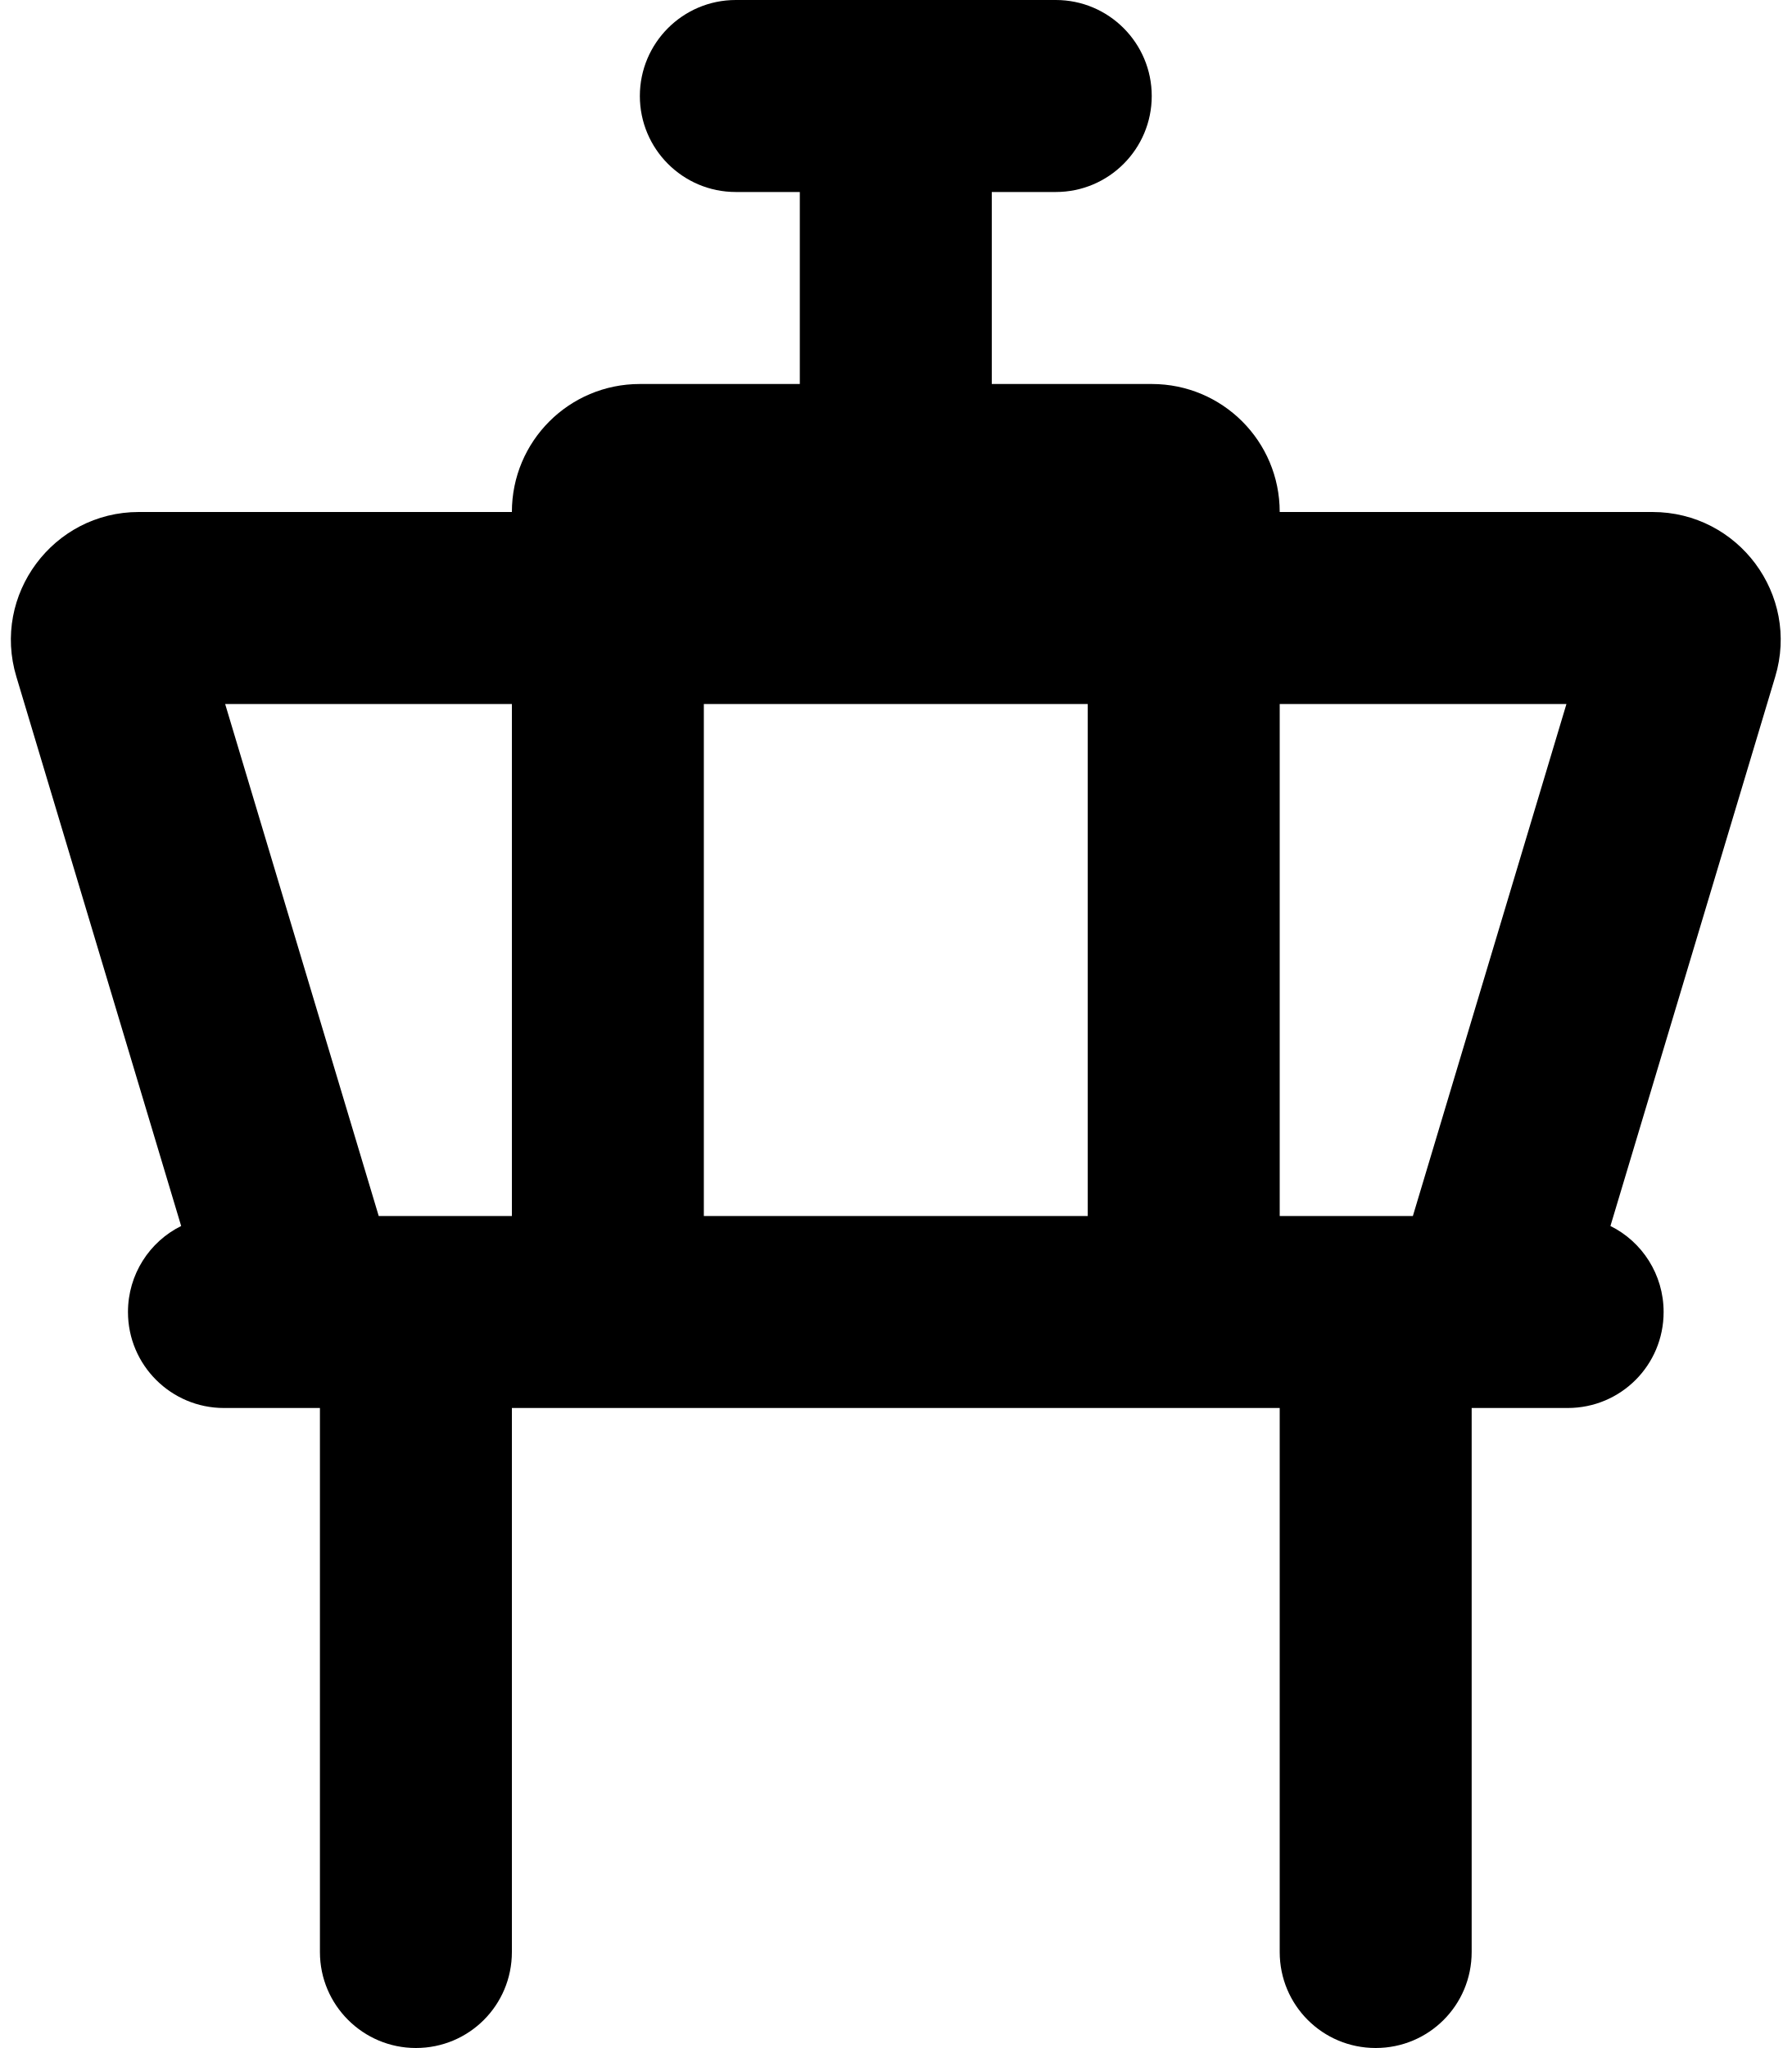
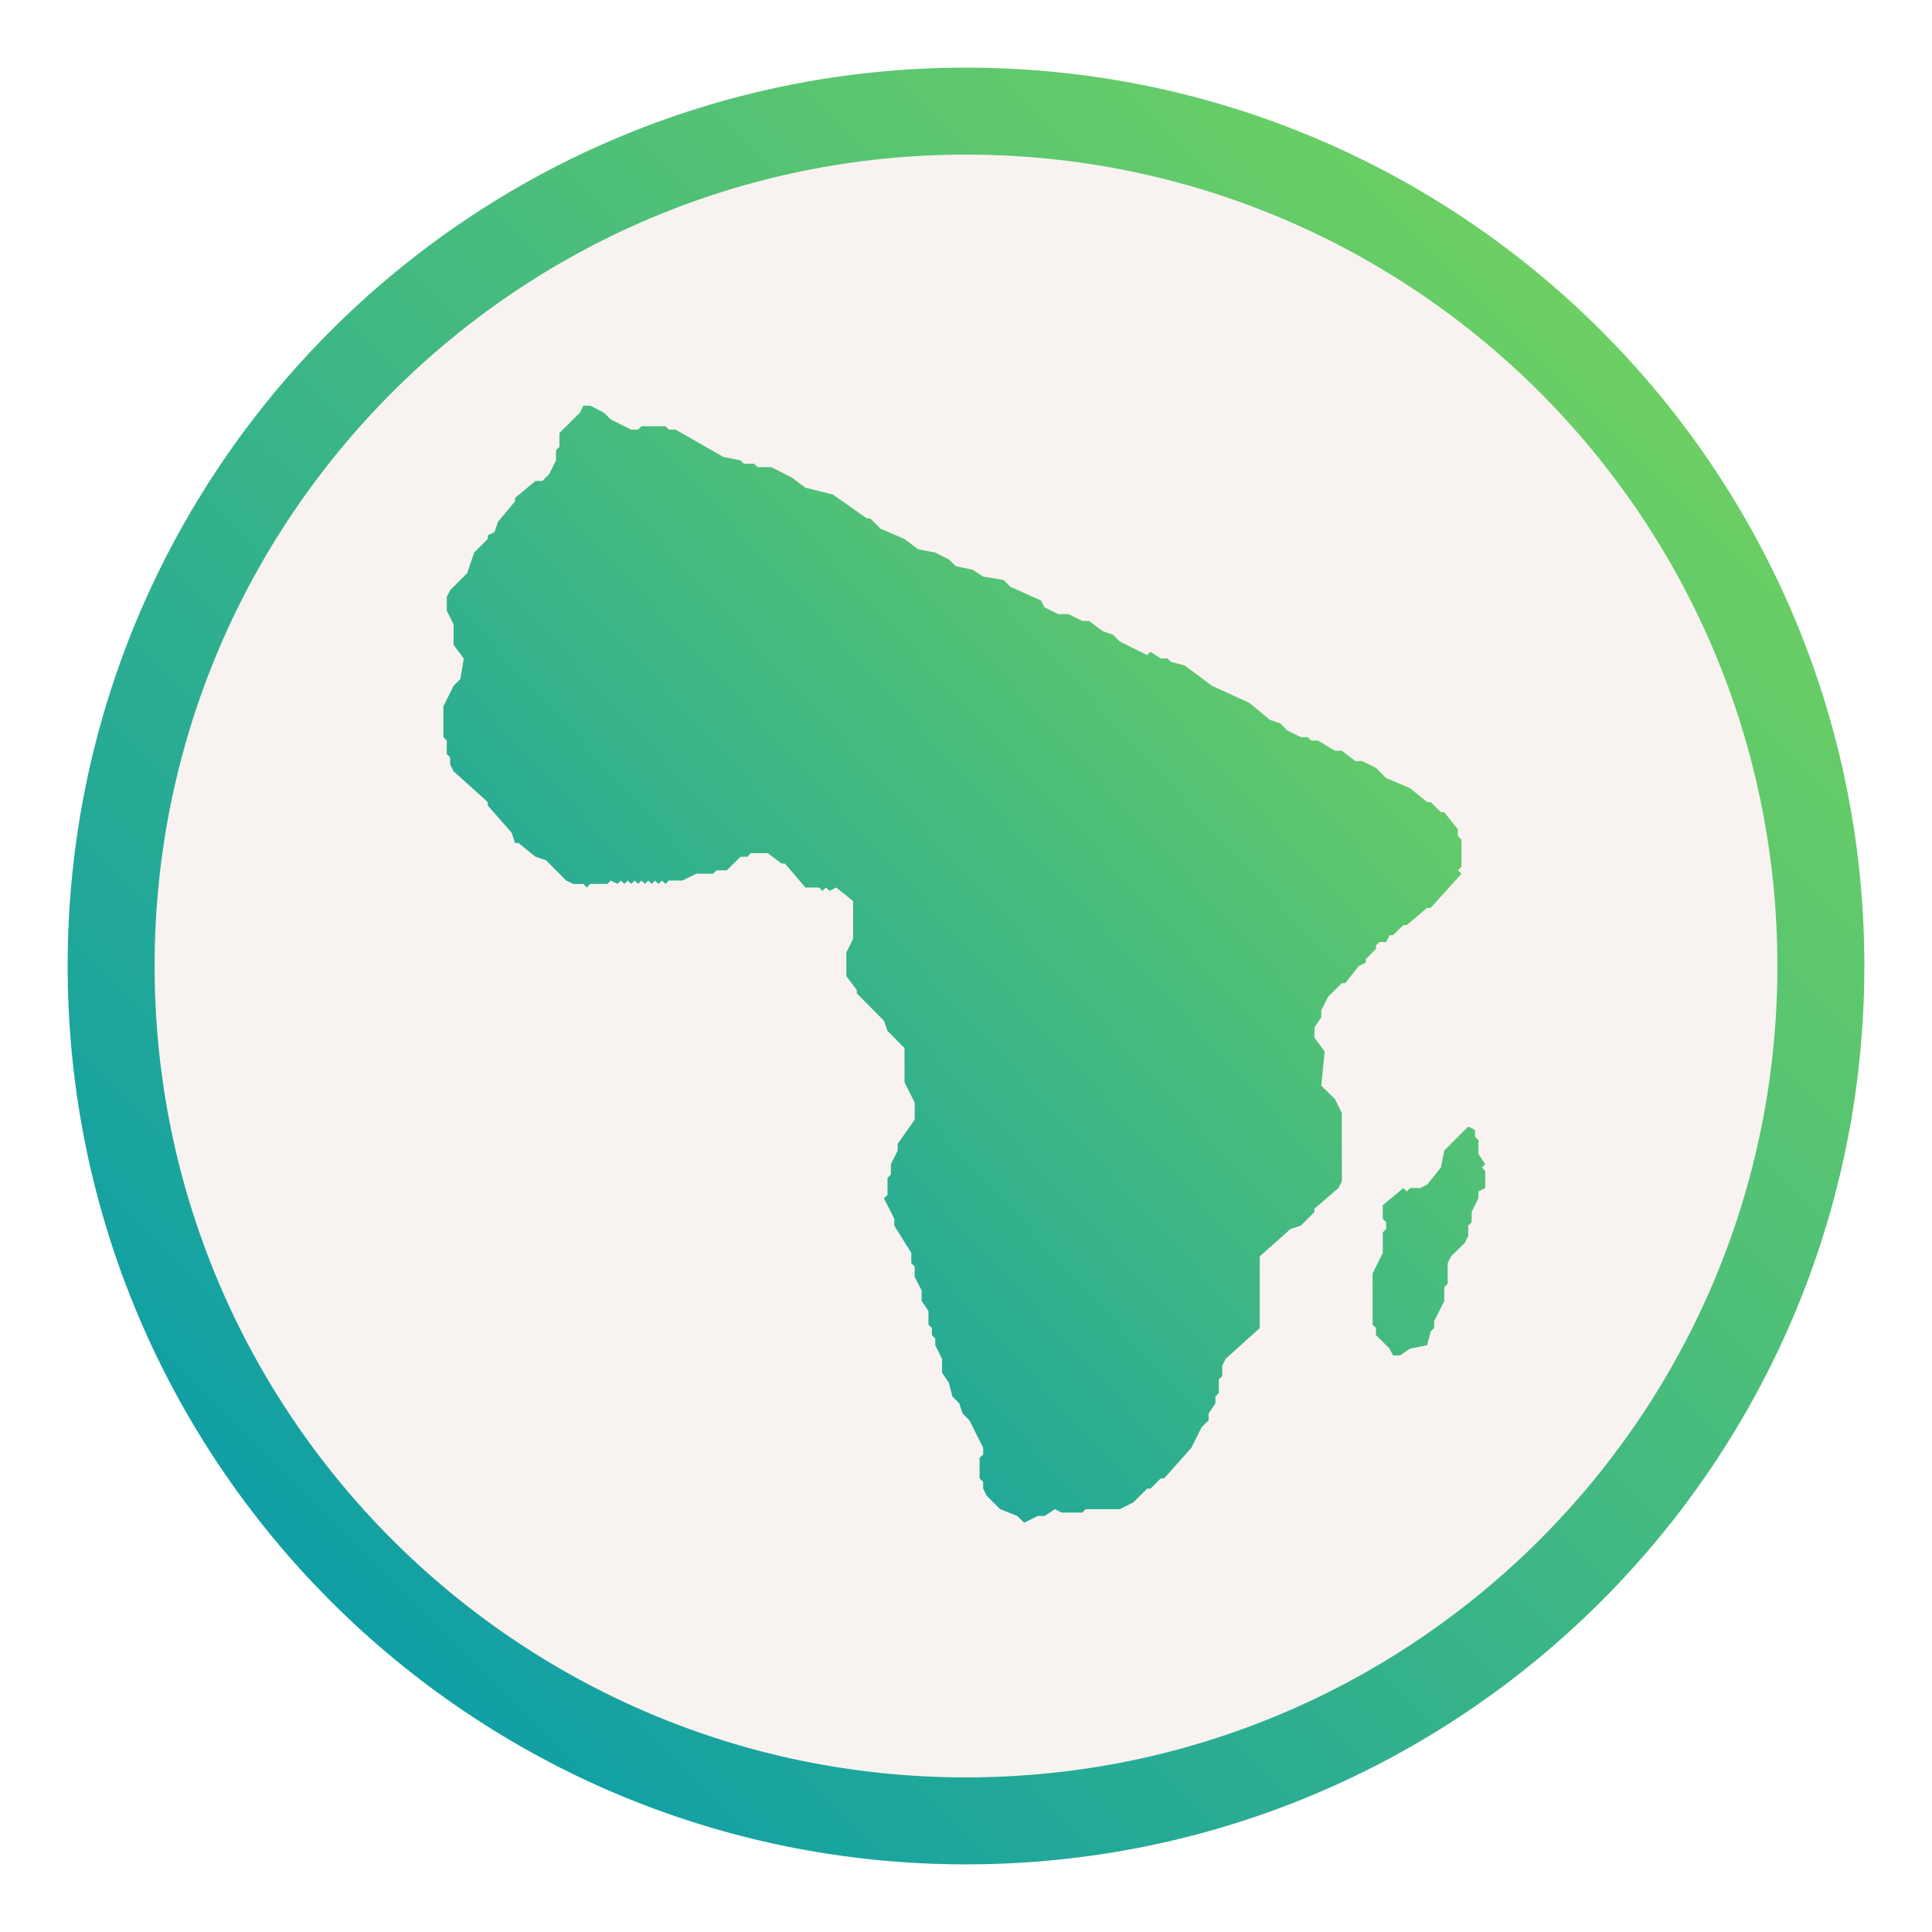
- <svg xmlns="http://www.w3.org/2000/svg" version="1.1" id="Layer_1" x="0px" y="0px" viewBox="0 0 448 512" style="enable-background:new 0 0 448 512;" xml:space="preserve">
-   <style type="text/css">
- 	.st0{fill:currentColor;}
- </style>
-   <path class="st0" d="M160,24c0-13.2,10.7-24,24-24h80c13.3,0,24,10.8,24,24s-10.7,24-24,24h-16v48h40c17.7,0,32,14.3,32,32h93.2  c21.5,0,36.9,20.7,30.7,41.2l-41.2,137.3c7.9,3.9,13.3,12.1,13.3,21.5c0,13.3-10.7,24-24,24h-24v136c0,13.3-10.7,24-24,24  s-24-10.7-24-24V352H128v136c0,13.3-10.7,24-24,24c-13.2,0-24-10.7-24-24V352H56c-13.2,0-24-10.7-24-24c0-9.4,5.4-17.6,13.3-21.5  L4.1,169.2c-6.2-20.5,9.2-41.2,30.6-41.2H128c0-17.7,14.3-32,32-32h40V48h-16C170.7,48,160,37.2,160,24L160,24z M128,304V176H56.3  l38.4,128H128z M176,304h96V176h-96V304z M320,176v128h33.3l38.4-128H320z" />
+ <svg xmlns="http://www.w3.org/2000/svg" viewBox="0 0 1024 1024" width="1024" height="1024">
+   <defs>
+     <linearGradient id="vg" x1="0" y1="1" x2="1" y2="0">
+       <stop offset="0" stop-color="#0197B0" />
+       <stop offset="1" stop-color="#7BD758" />
+     </linearGradient>
+   </defs>
+   <circle cx="512" cy="512" r="430.1" fill="#F8F3F0" />
+   <circle cx="512" cy="512" r="453.1" fill="none" stroke="url(#vg)" stroke-width="46.1" />
+   <path fill="url(#vg)" fill-rule="evenodd" d="M 778.2 597.1 L 765.5 609.8 L 763.7 618.8 L 756.4 627.9 L 752.8 629.7 L 747.4 629.7 L 745.6 631.5 L 743.8 629.7 L 732.9 638.8 L 732.9 646.0 L 734.7 647.8 L 734.7 651.4 L 732.9 653.2 L 732.9 664.1 L 727.5 675.0 L 727.5 702.1 L 729.3 703.9 L 729.3 707.6 L 736.5 714.8 L 738.3 718.4 L 742.0 718.4 L 747.4 714.8 L 756.4 713.0 L 758.3 705.7 L 760.1 703.9 L 760.1 700.3 L 765.5 689.5 L 765.5 682.2 L 767.3 680.4 L 767.3 669.5 L 769.1 665.9 L 776.4 658.7 L 778.2 655.0 L 778.2 649.6 L 780.0 647.8 L 780.0 642.4 L 783.6 635.1 L 783.6 631.5 L 787.2 629.7 L 787.2 620.6 L 785.4 618.8 L 787.2 617.0 L 783.6 611.6 L 783.6 604.3 L 781.8 602.5 L 781.8 598.9 Z M 309.2 215.0 L 307.4 218.7 L 296.5 229.5 L 296.5 236.8 L 294.7 238.6 L 294.7 244.0 L 291.1 251.3 L 287.5 254.9 L 283.8 254.9 L 273.0 263.9 L 273.0 265.7 L 263.9 276.6 L 262.1 282.0 L 258.5 283.8 L 258.5 285.7 L 251.3 292.9 L 247.6 303.8 L 238.6 312.8 L 236.8 316.4 L 236.8 323.7 L 240.4 330.9 L 240.4 341.8 L 245.8 349.0 L 244.0 359.9 L 240.4 363.5 L 235.0 374.4 L 235.0 390.7 L 236.8 392.5 L 236.8 399.7 L 238.6 401.5 L 238.6 405.2 L 240.4 408.8 L 258.5 425.1 L 258.5 426.9 L 271.2 441.4 L 273.0 446.8 L 274.8 446.8 L 283.8 454.1 L 289.3 455.9 L 300.1 466.7 L 303.8 468.5 L 309.2 468.5 L 311.0 470.4 L 312.8 468.5 L 321.9 468.5 L 323.7 466.7 L 327.3 468.5 L 329.1 466.7 L 330.9 468.5 L 332.7 466.7 L 334.5 468.5 L 336.4 466.7 L 338.2 468.5 L 340.0 466.7 L 341.8 468.5 L 343.6 466.7 L 345.4 468.5 L 347.2 466.7 L 349.0 468.5 L 350.8 466.7 L 352.7 468.5 L 354.5 466.7 L 361.7 466.7 L 369.0 463.1 L 378.0 463.1 L 379.8 461.3 L 385.2 461.3 L 392.5 454.1 L 396.1 454.1 L 397.9 452.2 L 407.0 452.2 L 414.2 457.7 L 416.0 457.7 L 426.9 470.4 L 434.1 470.4 L 435.9 472.2 L 437.8 470.4 L 439.6 472.2 L 443.2 470.4 L 452.2 477.6 L 452.2 497.5 L 448.6 504.8 L 448.6 517.4 L 454.1 524.7 L 454.1 526.5 L 468.5 541.0 L 470.4 546.4 L 479.4 555.5 L 479.4 573.6 L 484.8 584.4 L 484.8 593.5 L 475.8 606.2 L 475.8 609.8 L 472.2 617.0 L 472.2 622.5 L 470.4 624.3 L 470.4 633.3 L 468.5 635.1 L 474.0 646.0 L 474.0 649.6 L 483.0 664.1 L 483.0 669.5 L 484.8 671.3 L 484.8 676.8 L 488.5 684.0 L 488.5 689.5 L 492.1 694.9 L 492.1 702.1 L 493.9 703.9 L 493.9 707.6 L 495.7 709.4 L 495.7 713.0 L 499.3 720.2 L 499.3 727.5 L 502.9 732.9 L 504.8 740.2 L 508.4 743.8 L 510.2 749.2 L 513.8 752.8 L 521.1 767.3 L 521.1 770.9 L 519.2 772.7 L 519.2 783.6 L 521.1 785.4 L 521.1 789.0 L 522.9 792.7 L 530.1 799.9 L 539.2 803.5 L 542.8 807.1 L 550.0 803.5 L 553.6 803.5 L 559.1 799.9 L 562.7 801.7 L 573.6 801.7 L 575.4 799.9 L 593.5 799.9 L 600.7 796.3 L 608.0 789.0 L 609.8 789.0 L 615.2 783.6 L 617.0 783.6 L 631.5 767.3 L 636.9 756.4 L 640.6 752.8 L 640.6 749.2 L 644.2 743.8 L 644.2 740.2 L 646.0 738.3 L 646.0 731.1 L 647.8 729.3 L 647.8 723.9 L 649.6 720.2 L 667.7 703.9 L 667.7 665.9 L 684.0 651.4 L 689.5 649.6 L 696.7 642.4 L 696.7 640.6 L 709.4 629.7 L 711.2 626.1 L 711.2 589.9 L 707.6 582.6 L 700.3 575.4 L 702.1 557.3 L 696.7 550.0 L 696.7 544.6 L 700.3 539.2 L 700.3 535.5 L 703.9 528.3 L 711.2 521.1 L 713.0 521.1 L 720.2 512.0 L 723.9 510.2 L 723.9 508.4 L 729.3 502.9 L 729.3 501.1 L 731.1 499.3 L 734.7 499.3 L 736.5 495.7 L 738.3 495.7 L 743.8 490.3 L 745.6 490.3 L 756.4 481.2 L 758.3 481.2 L 774.6 463.1 L 772.7 461.3 L 774.6 459.5 L 774.6 445.0 L 772.7 443.2 L 772.7 439.6 L 765.5 430.5 L 763.7 430.5 L 758.3 425.1 L 756.4 425.1 L 747.4 417.8 L 734.7 412.4 L 729.3 407.0 L 722.0 403.4 L 718.4 403.4 L 711.2 397.9 L 707.6 397.9 L 698.5 392.5 L 694.9 392.5 L 693.1 390.7 L 689.5 390.7 L 682.2 387.1 L 678.6 383.4 L 673.2 381.6 L 662.3 372.6 L 642.4 363.5 L 627.9 352.7 L 620.6 350.8 L 618.8 349.0 L 615.2 349.0 L 609.8 345.4 L 608.0 347.2 L 593.5 340.0 L 589.9 336.4 L 584.4 334.5 L 577.2 329.1 L 573.6 329.1 L 566.3 325.5 L 560.9 325.5 L 553.6 321.9 L 551.8 318.3 L 535.5 311.0 L 531.9 307.4 L 521.1 305.6 L 515.6 302.0 L 506.6 300.1 L 502.9 296.5 L 495.7 292.9 L 486.6 291.1 L 479.4 285.7 L 466.7 280.2 L 461.3 274.8 L 459.5 274.8 L 441.4 262.1 L 426.9 258.5 L 419.7 253.1 L 408.8 247.6 L 401.5 247.6 L 399.7 245.8 L 394.3 245.8 L 392.5 244.0 L 383.4 242.2 L 358.1 227.7 L 354.5 227.7 L 352.7 225.9 L 340.0 225.9 L 338.2 227.7 L 334.5 227.7 L 323.7 222.3 L 320.1 218.7 L 312.8 215.0 Z" />
</svg>
